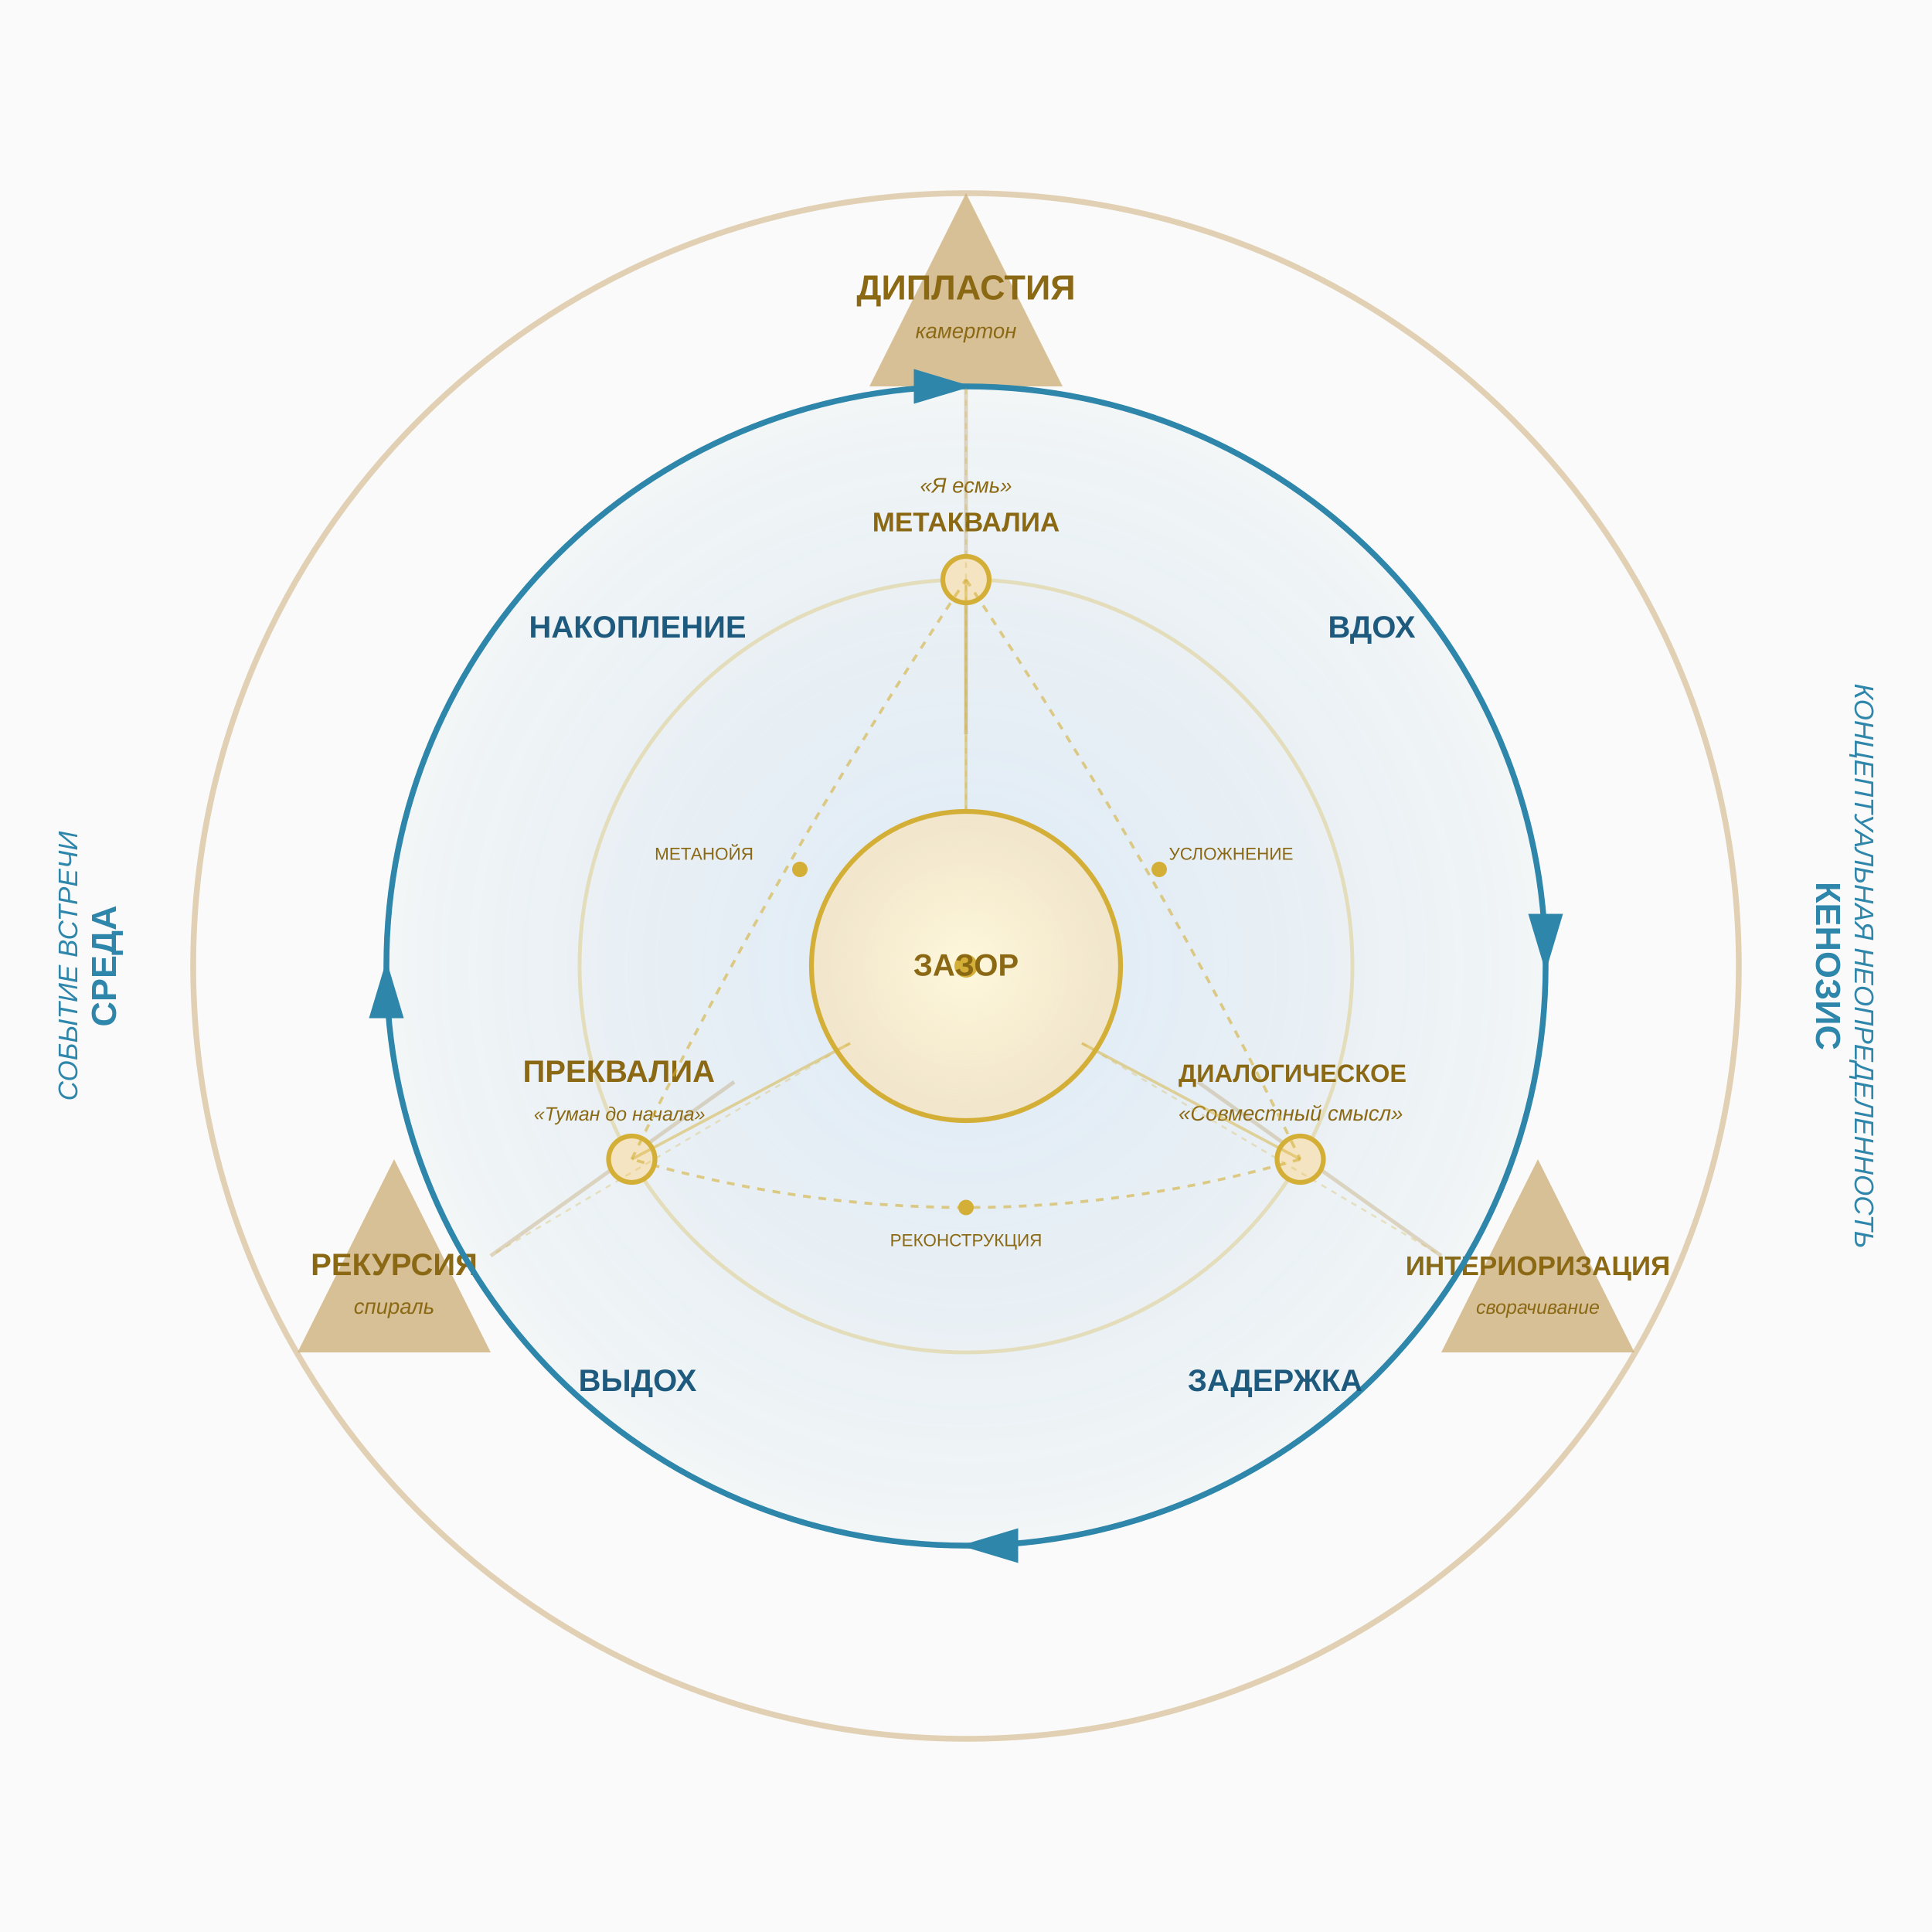
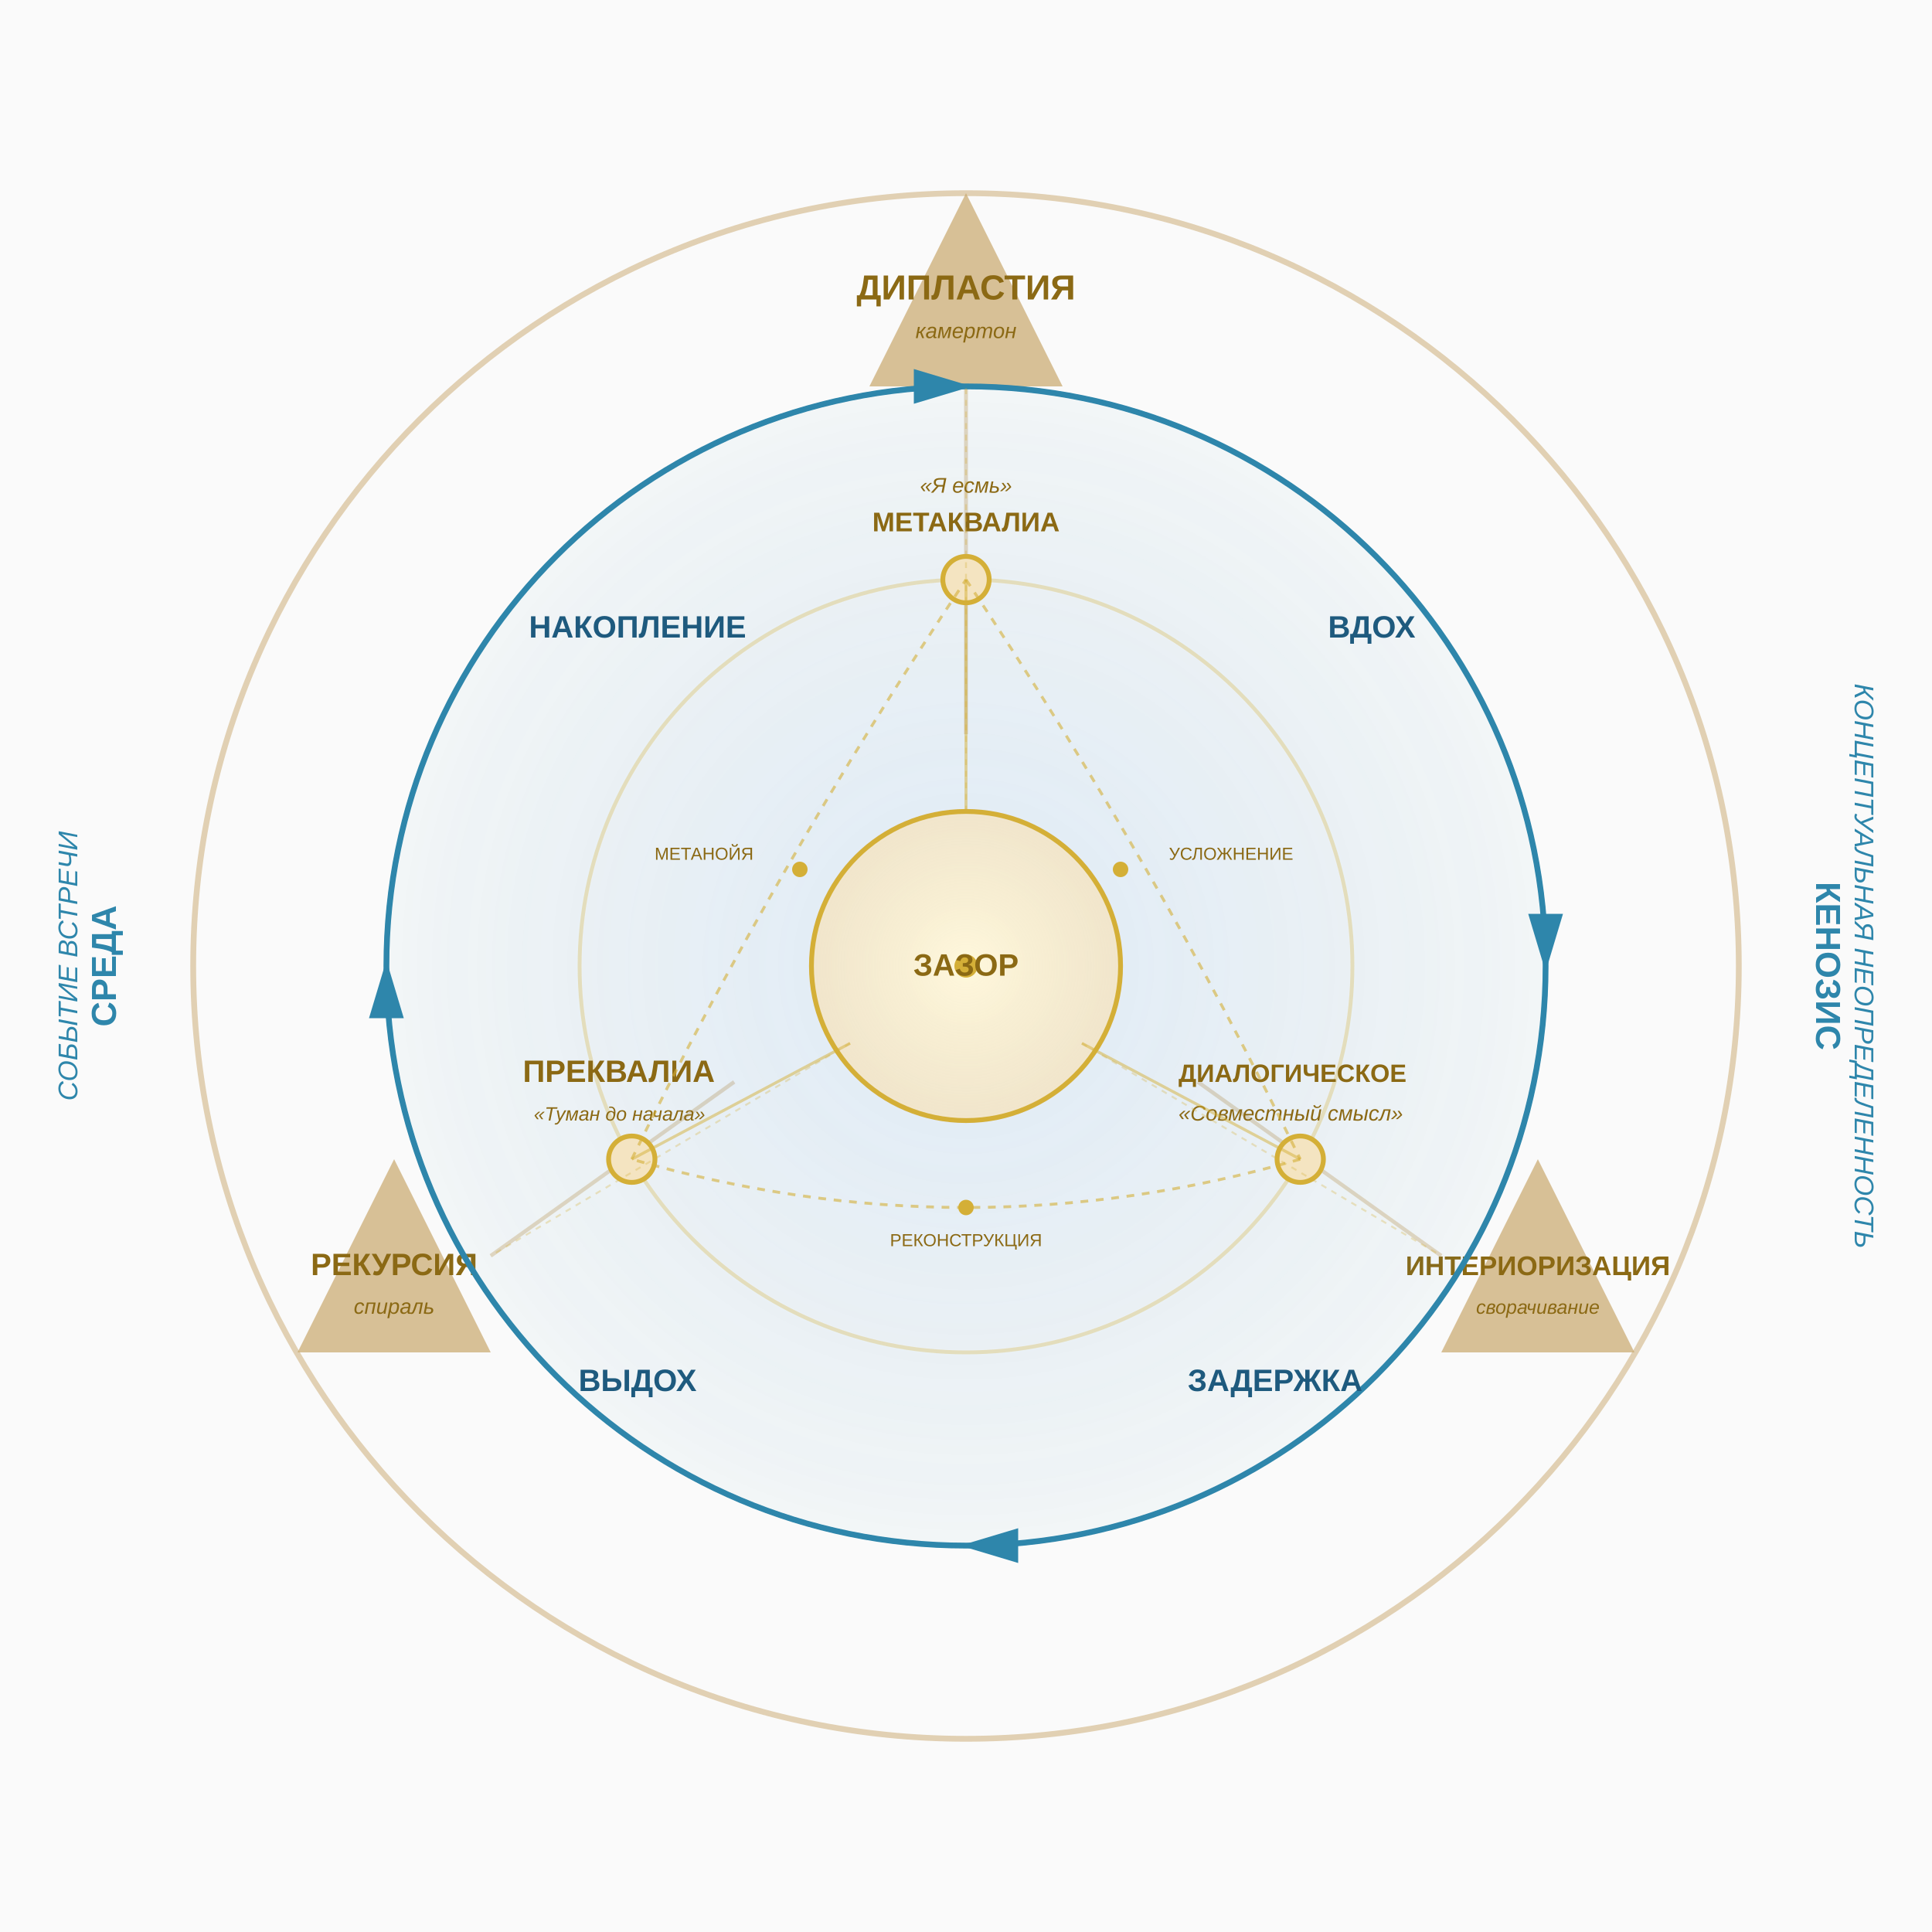
<svg xmlns="http://www.w3.org/2000/svg" viewBox="0 0 1000 1000" width="1000" height="1000">
  <defs>
    <radialGradient id="centerGlow" cx="50%" cy="50%" r="50%">
      <stop offset="0%" style="stop-color:#FFF8DC;stop-opacity:1" />
      <stop offset="100%" style="stop-color:#F4E4C1;stop-opacity:0.8" />
    </radialGradient>
    <radialGradient id="cycleGlow" cx="50%" cy="50%" r="50%">
      <stop offset="0%" style="stop-color:#4A90E2;stop-opacity:0.2" />
      <stop offset="100%" style="stop-color:#2E86AB;stop-opacity:0.05" />
    </radialGradient>
    <marker id="arrowhead" markerWidth="10" markerHeight="10" refX="9" refY="3" orient="auto">
      <polygon points="0 0, 10 3, 0 6" fill="#2E86AB" />
    </marker>
  </defs>
  <rect width="1000" height="1000" fill="#FAFAFA" />
  <circle cx="500" cy="500" r="400" fill="none" stroke="#C8A66B" stroke-width="3" opacity="0.5" />
  <g id="diplostia">
    <path d="M 500 100 L 450 200 L 550 200 Z" fill="#C8A66B" opacity="0.7" />
    <text x="500" y="155" text-anchor="middle" font-family="Arial, sans-serif" font-size="18" font-weight="bold" fill="#8B6914">ДИПЛАСТИЯ</text>
    <text x="500" y="175" text-anchor="middle" font-family="Arial, sans-serif" font-size="11" fill="#8B6914" font-style="italic">камертон</text>
    <line x1="500" y1="200" x2="500" y2="380" stroke="#C8A66B" stroke-width="2" opacity="0.4" />
  </g>
  <g id="interiorization">
    <path d="M 846 700 L 746 700 L 796 600 Z" fill="#C8A66B" opacity="0.7" />
    <text x="796" y="660" text-anchor="middle" font-family="Arial, sans-serif" font-size="14" font-weight="bold" fill="#8B6914">ИНТЕРИОРИЗАЦИЯ</text>
    <text x="796" y="680" text-anchor="middle" font-family="Arial, sans-serif" font-size="10" fill="#8B6914" font-style="italic">сворачивание</text>
    <line x1="746" y1="650" x2="620" y2="560" stroke="#C8A66B" stroke-width="2" opacity="0.4" />
  </g>
  <g id="recursion">
    <path d="M 154 700 L 254 700 L 204 600 Z" fill="#C8A66B" opacity="0.7" />
    <text x="204" y="660" text-anchor="middle" font-family="Arial, sans-serif" font-size="16" font-weight="bold" fill="#8B6914">РЕКУРСИЯ</text>
    <text x="204" y="680" text-anchor="middle" font-family="Arial, sans-serif" font-size="11" fill="#8B6914" font-style="italic">спираль</text>
    <line x1="254" y1="650" x2="380" y2="560" stroke="#C8A66B" stroke-width="2" opacity="0.4" />
  </g>
  <circle cx="500" cy="500" r="300" fill="url(#cycleGlow)" stroke="#2E86AB" stroke-width="2.5" opacity="0.8" />
  <g id="inhale">
    <path d="M 500 200 A 300 300 0 0 1 800 500" fill="none" stroke="#2E86AB" stroke-width="3" marker-end="url(#arrowhead)" />
    <text x="710" y="330" text-anchor="middle" font-family="Arial, sans-serif" font-size="16" font-weight="bold" fill="#1E5A7E">ВДОХ</text>
  </g>
  <g id="delay">
    <path d="M 800 500 A 300 300 0 0 1 500 800" fill="none" stroke="#2E86AB" stroke-width="3" marker-end="url(#arrowhead)" />
    <text x="660" y="720" text-anchor="middle" font-family="Arial, sans-serif" font-size="16" font-weight="bold" fill="#1E5A7E">ЗАДЕРЖКА</text>
  </g>
  <g id="exhale">
    <path d="M 500 800 A 300 300 0 0 1 200 500" fill="none" stroke="#2E86AB" stroke-width="3" marker-end="url(#arrowhead)" />
    <text x="330" y="720" text-anchor="middle" font-family="Arial, sans-serif" font-size="16" font-weight="bold" fill="#1E5A7E">ВЫДОХ</text>
  </g>
  <g id="accumulate">
    <path d="M 200 500 A 300 300 0 0 1 500 200" fill="none" stroke="#2E86AB" stroke-width="3" marker-end="url(#arrowhead)" />
    <text x="330" y="330" text-anchor="middle" font-family="Arial, sans-serif" font-size="16" font-weight="bold" fill="#1E5A7E">НАКОПЛЕНИЕ</text>
  </g>
  <circle cx="500" cy="500" r="200" fill="none" stroke="#D4AF37" stroke-width="2" opacity="0.3" />
  <g id="metaqualia">
    <circle cx="500" cy="300" r="12" fill="#F4E4C1" stroke="#D4AF37" stroke-width="2.5" />
    <text x="500" y="275" text-anchor="middle" font-family="Arial, sans-serif" font-size="14" font-weight="bold" fill="#8B6914">МЕТАКВАЛИА</text>
    <text x="500" y="255" text-anchor="middle" font-family="Arial, sans-serif" font-size="11" fill="#8B6914" font-style="italic">«Я есмь»</text>
  </g>
  <g id="dialogical">
    <circle cx="673" cy="600" r="12" fill="#F4E4C1" stroke="#D4AF37" stroke-width="2.5" />
    <text x="610" y="560" text-anchor="start" font-family="Arial, sans-serif" font-size="13" font-weight="bold" fill="#8B6914">ДИАЛОГИЧЕСКОЕ</text>
    <text x="610" y="580" text-anchor="start" font-family="Arial, sans-serif" font-size="11" fill="#8B6914" font-style="italic">«Совместный смысл»</text>
  </g>
  <g id="prequalia">
    <circle cx="327" cy="600" r="12" fill="#F4E4C1" stroke="#D4AF37" stroke-width="2.5" />
    <text x="370" y="560" text-anchor="end" font-family="Arial, sans-serif" font-size="16" font-weight="bold" fill="#8B6914">ПРЕКВАЛИА</text>
    <text x="365" y="580" text-anchor="end" font-family="Arial, sans-serif" font-size="10" fill="#8B6914" font-style="italic">«Туман до начала»</text>
  </g>
  <path d="M 500 300 Q 600 450 673 600" fill="none" stroke="#D4AF37" stroke-width="1.5" stroke-dasharray="4,4" opacity="0.6" />
  <path d="M 673 600 Q 500 650 327 600" fill="none" stroke="#D4AF37" stroke-width="1.5" stroke-dasharray="4,4" opacity="0.6" />
  <path d="M 327 600 Q 400 450 500 300" fill="none" stroke="#D4AF37" stroke-width="1.5" stroke-dasharray="4,4" opacity="0.6" />
-   <circle cx="600" cy="450" r="4" fill="#D4AF37" />
+   <circle cx="580" cy="450" r="4" fill="#D4AF37" />
  <text x="605" y="445" font-family="Arial, sans-serif" font-size="9" fill="#8B6914">УСЛОЖНЕНИЕ</text>
  <circle cx="500" cy="625" r="4" fill="#D4AF37" />
  <text x="500" y="645" text-anchor="middle" font-family="Arial, sans-serif" font-size="9" fill="#8B6914">РЕКОНСТРУКЦИЯ</text>
  <circle cx="414" cy="450" r="4" fill="#D4AF37" />
  <text x="390" y="445" text-anchor="end" font-family="Arial, sans-serif" font-size="9" fill="#8B6914">МЕТАНОЙЯ</text>
  <circle cx="500" cy="500" r="80" fill="url(#centerGlow)" stroke="#D4AF37" stroke-width="2.5" />
  <circle cx="500" cy="500" r="6" fill="#D4AF37" />
  <text x="500" y="505" text-anchor="middle" font-family="Arial, sans-serif" font-size="16" font-weight="bold" fill="#8B6914">ЗАЗОР</text>
  <line x1="500" y1="420" x2="500" y2="200" stroke="#D4AF37" stroke-width="1" opacity="0.3" stroke-dasharray="3,3" />
  <line x1="560" y1="540" x2="746" y2="650" stroke="#D4AF37" stroke-width="1" opacity="0.3" stroke-dasharray="3,3" />
  <line x1="440" y1="540" x2="254" y2="650" stroke="#D4AF37" stroke-width="1" opacity="0.3" stroke-dasharray="3,3" />
  <line x1="500" y1="420" x2="500" y2="300" stroke="#D4AF37" stroke-width="1.5" opacity="0.5" />
  <line x1="560" y1="540" x2="673" y2="600" stroke="#D4AF37" stroke-width="1.5" opacity="0.5" />
  <line x1="440" y1="540" x2="327" y2="600" stroke="#D4AF37" stroke-width="1.5" opacity="0.5" />
  <text x="940" y="500" text-anchor="middle" font-family="Arial, sans-serif" font-size="18" font-weight="bold" fill="#2E86AB" transform="rotate(90 940 500)">КЕНОЗИС</text>
  <text x="960" y="500" text-anchor="middle" font-family="Arial, sans-serif" font-size="14" fill="#2E86AB" font-style="italic" transform="rotate(90 960 500)">КОНЦЕПТУАЛЬНАЯ НЕОПРЕДЕЛЕННОСТЬ</text>
  <text x="60" y="500" text-anchor="middle" font-family="Arial, sans-serif" font-size="18" font-weight="bold" fill="#2E86AB" transform="rotate(-90 60 500)">СРЕДА</text>
  <text x="40" y="500" text-anchor="middle" font-family="Arial, sans-serif" font-size="14" fill="#2E86AB" font-style="italic" transform="rotate(-90 40 500)">СОБЫТИЕ ВСТРЕЧИ</text>
</svg>
